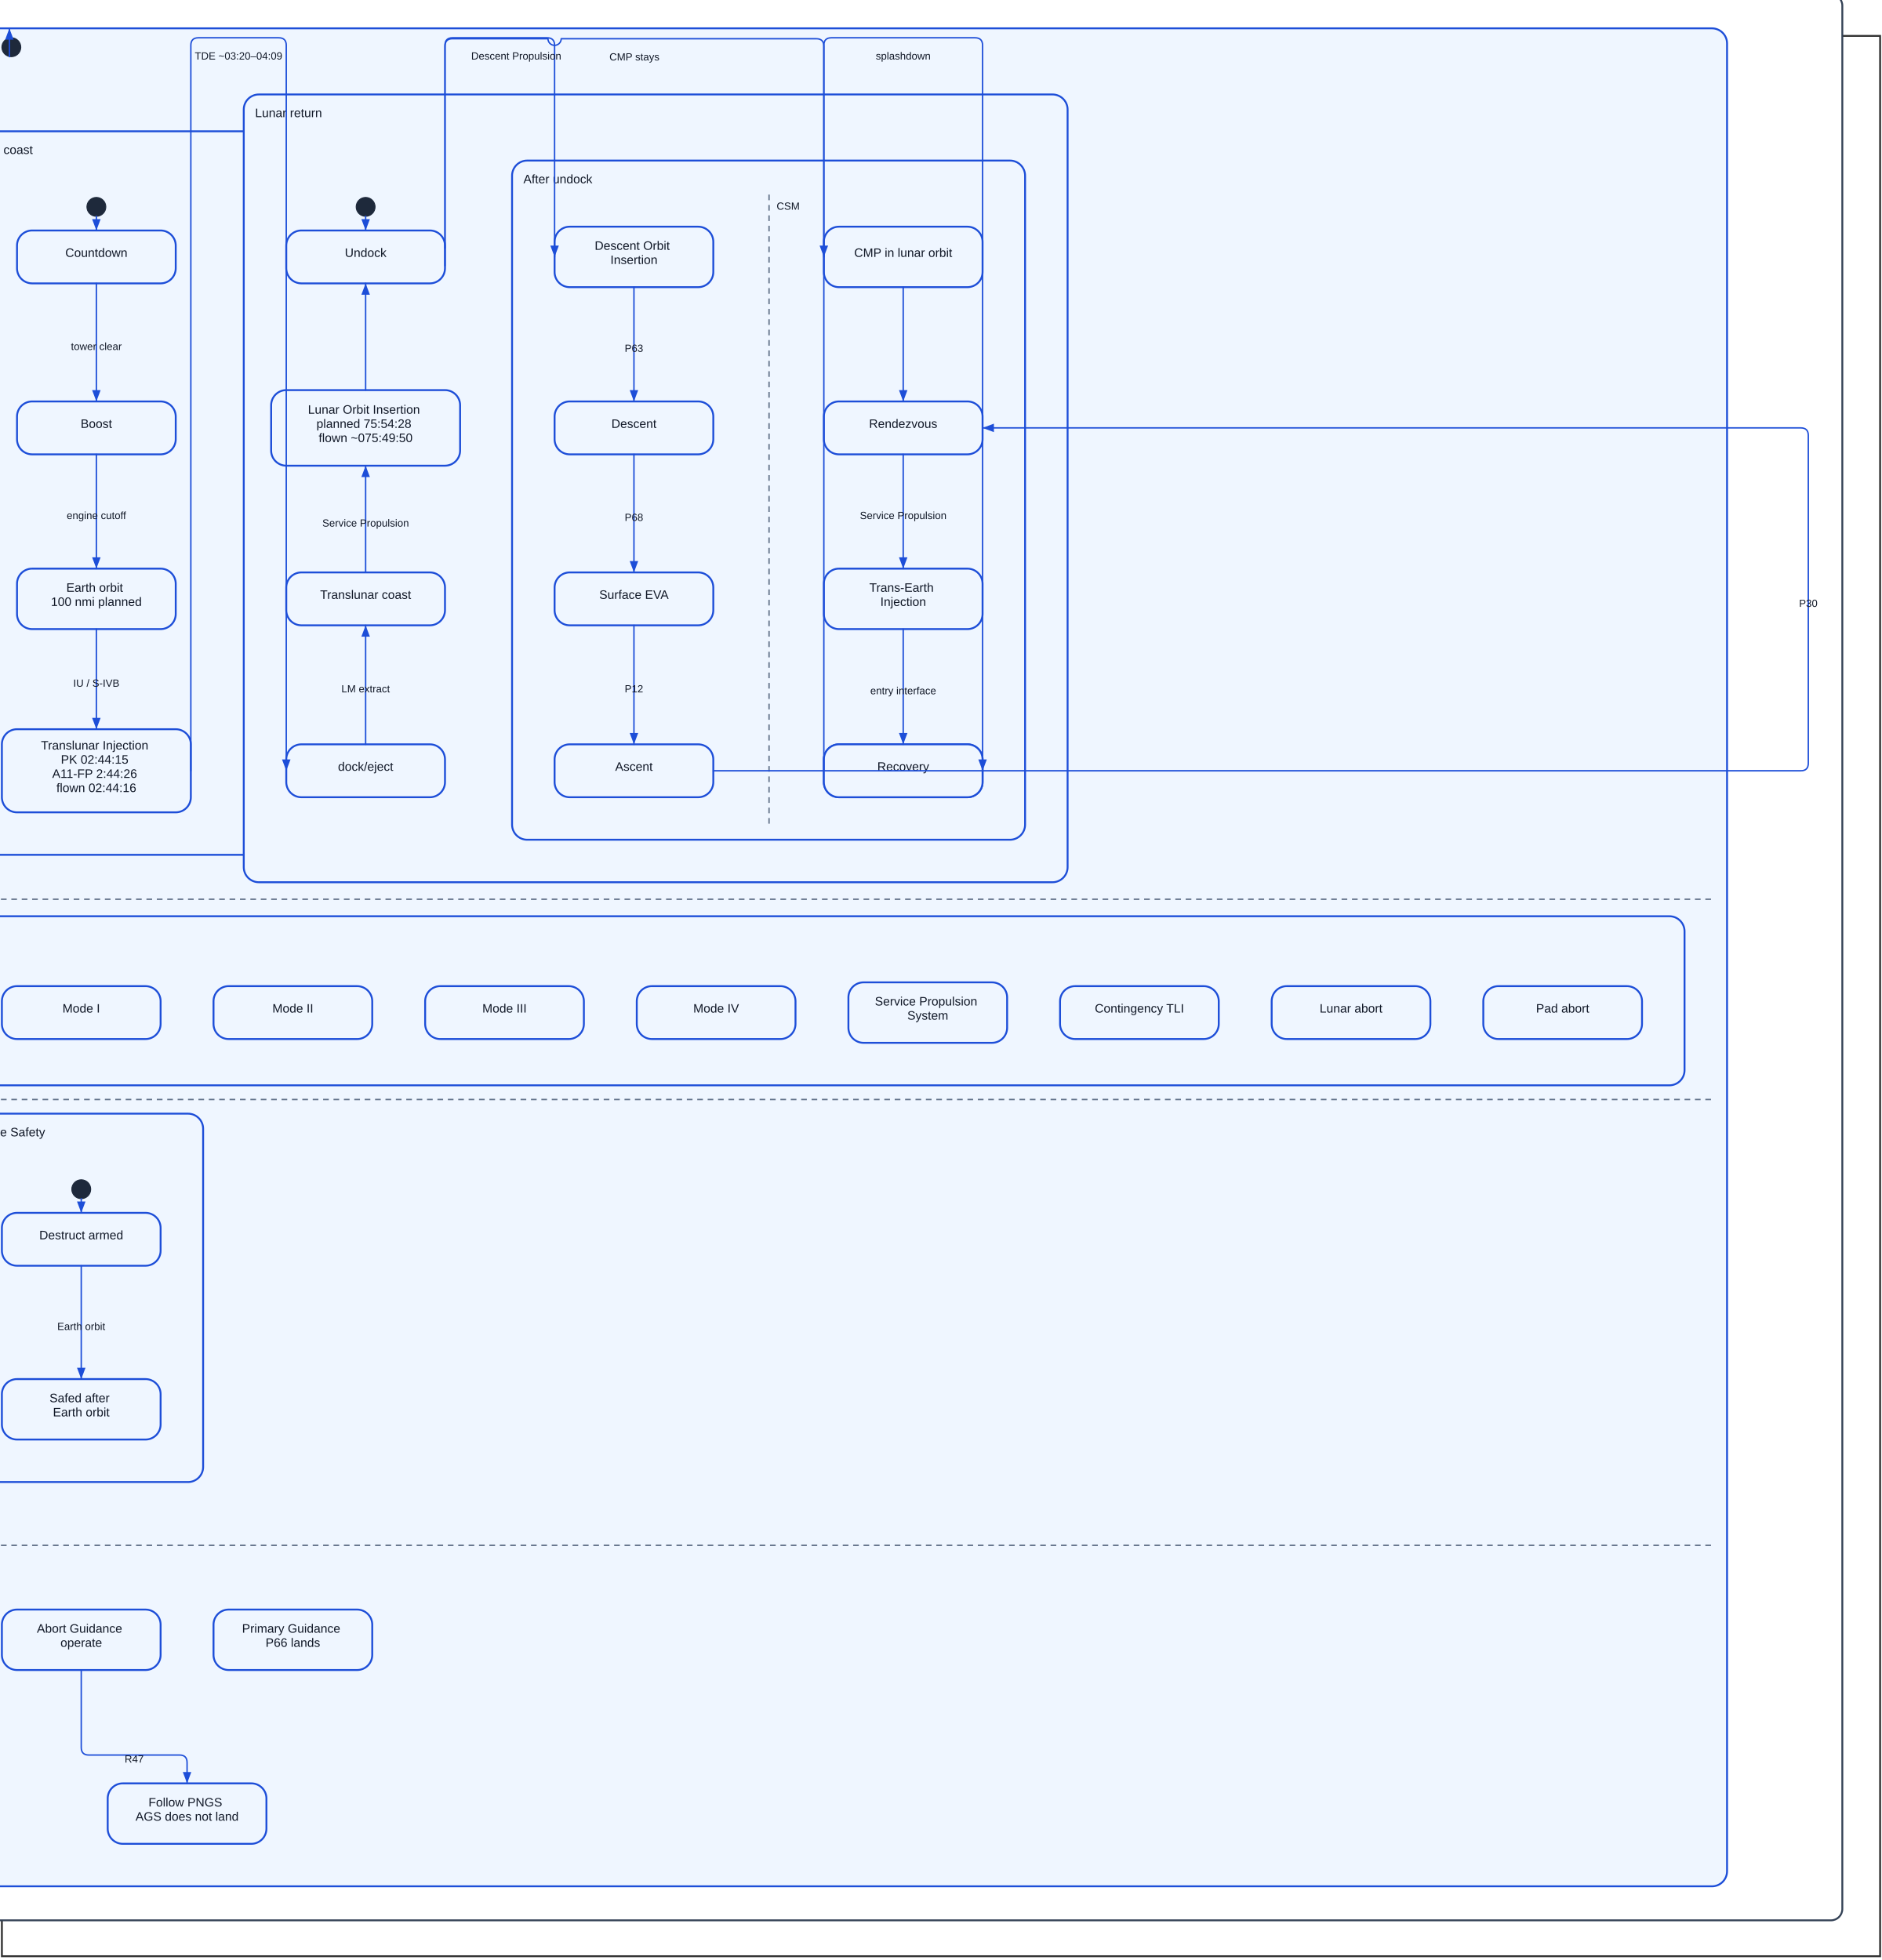
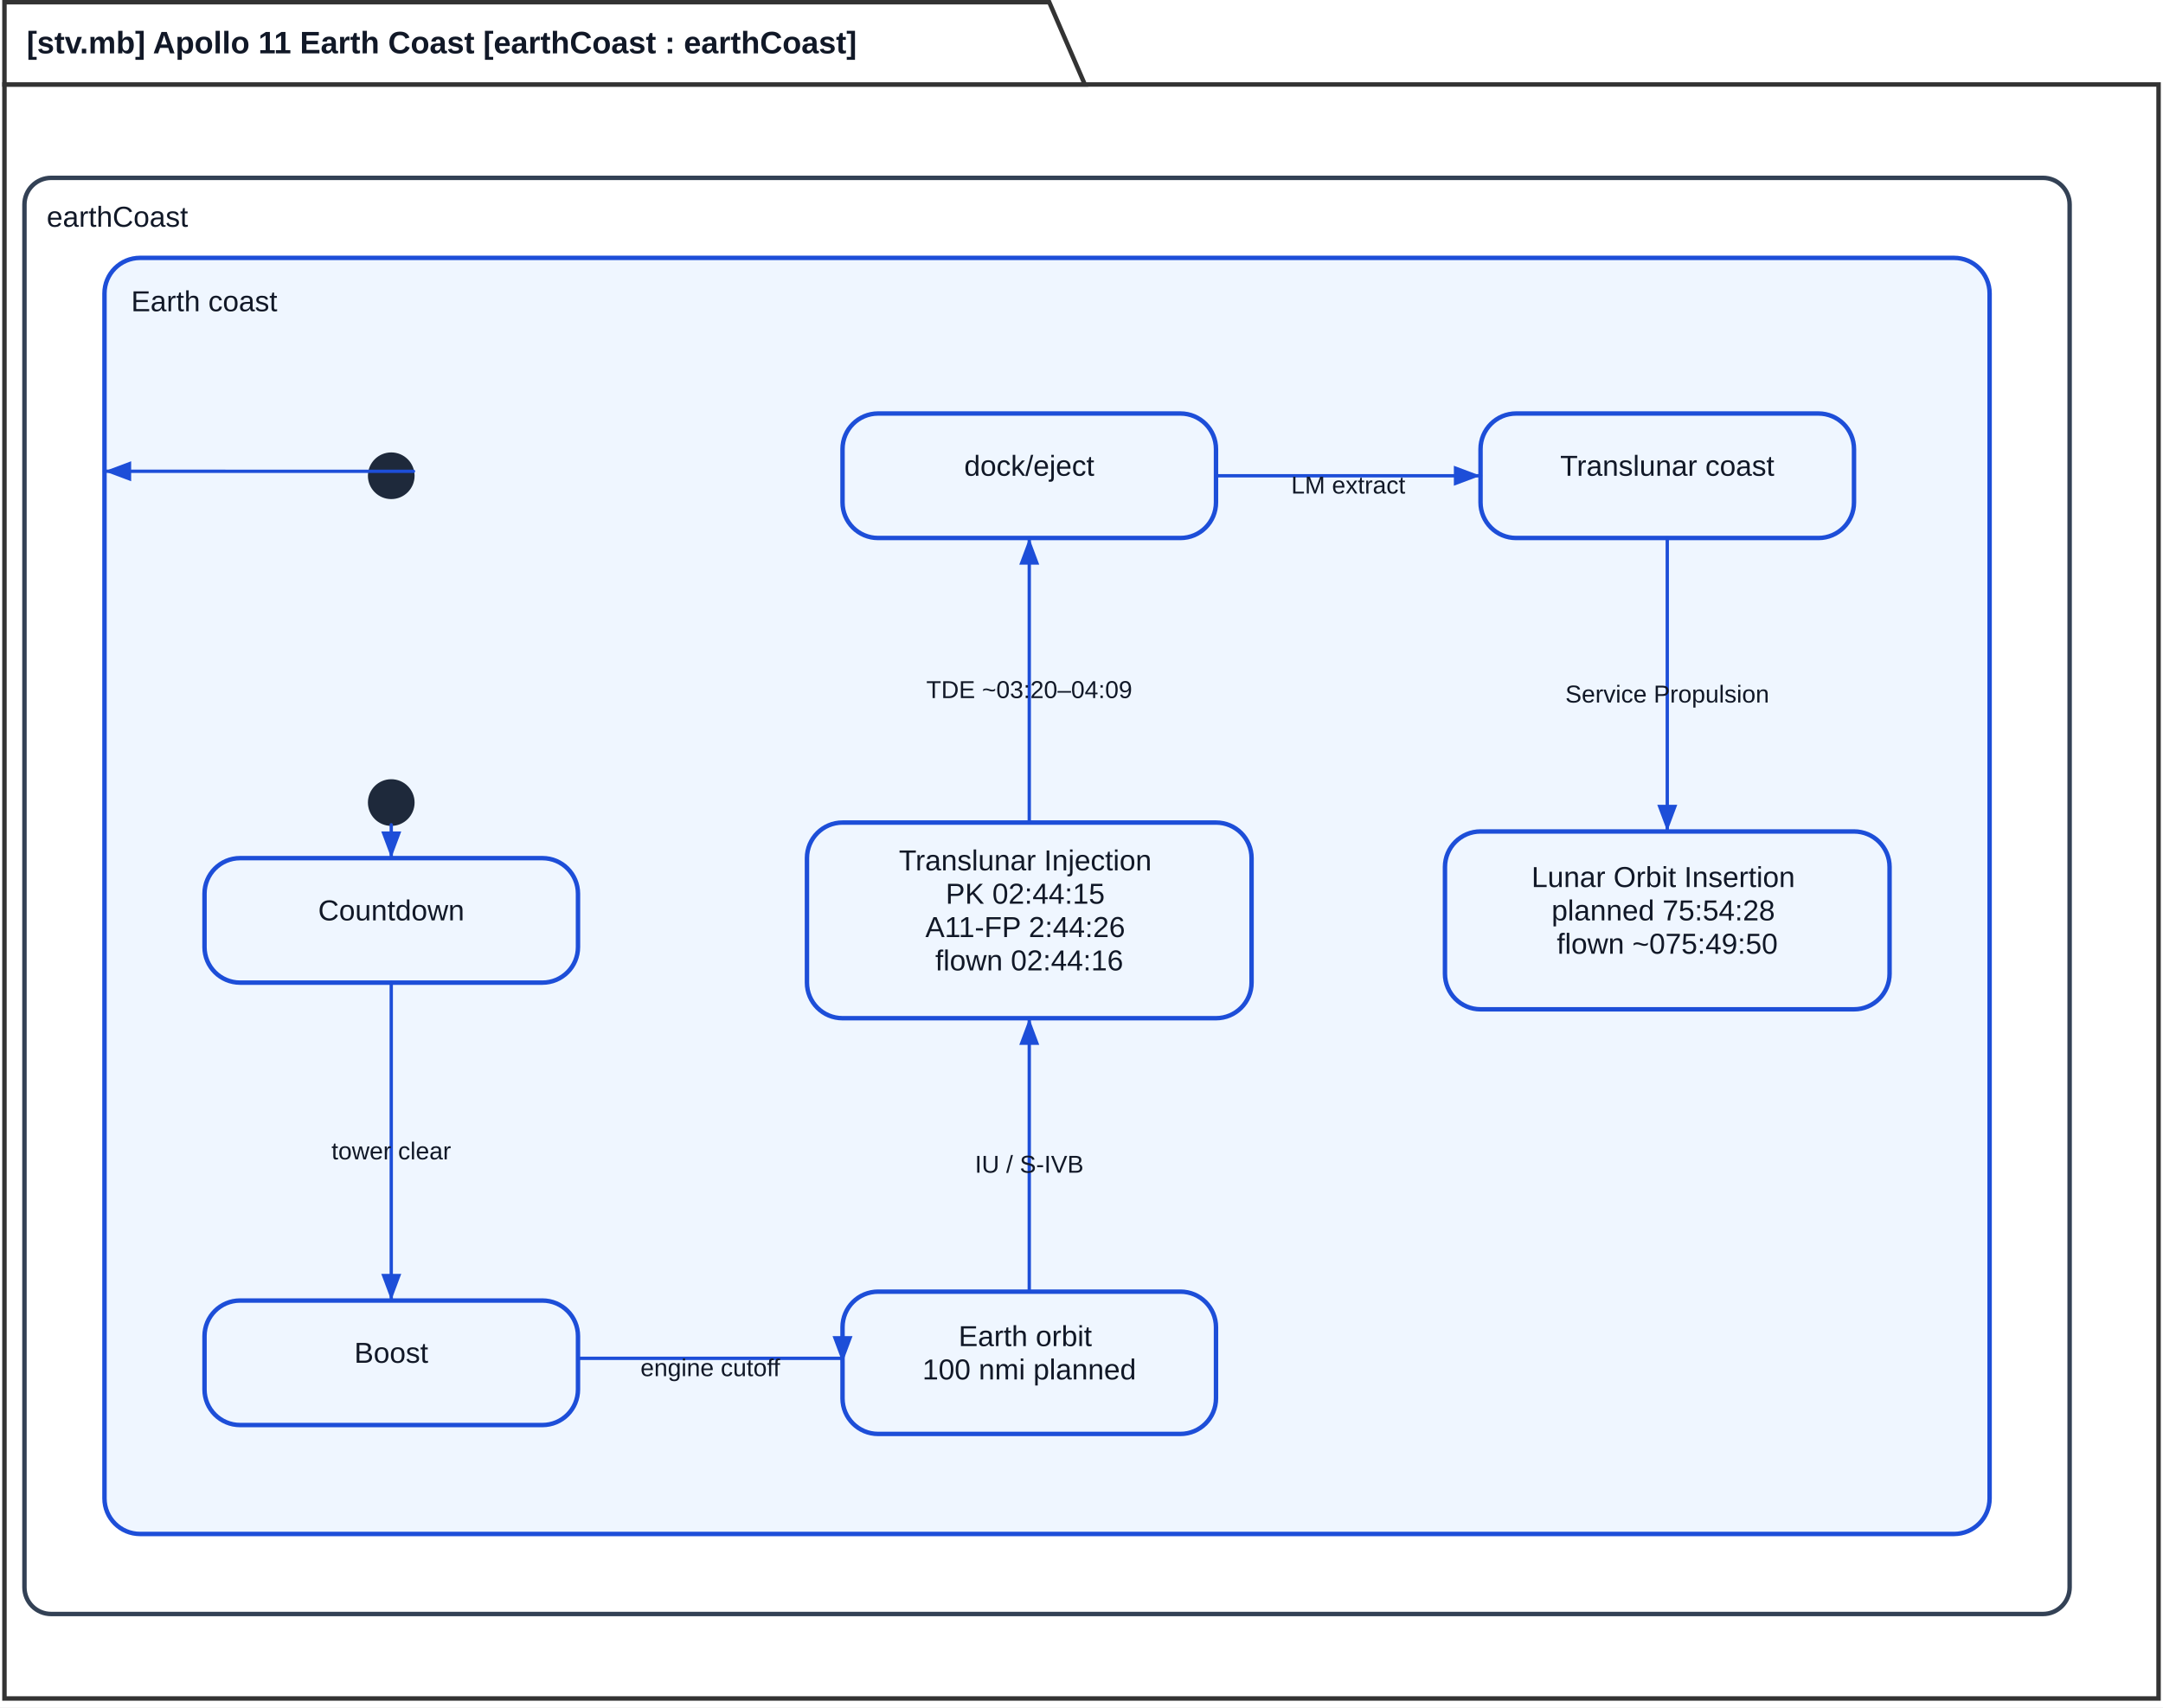
- <svg xmlns="http://www.w3.org/2000/svg" width="1992" height="2075" viewBox="0 0 1992 2075">
+ <svg xmlns="http://www.w3.org/2000/svg" width="973" height="768" viewBox="0 0 973 768">
  <defs>
    <style>text{font-family:Arial,Helvetica,sans-serif;fill:#111827}.label{font-size:13px}.small{font-size:11px}.header{font-size:14px;font-weight:600}</style>
    <marker id="arrow" markerWidth="8" markerHeight="6" refX="8" refY="3" orient="auto">
      <polygon points="0 0,8 3,0 6" fill="#1D4ED8" />
    </marker>
    <marker id="arrow-dark" markerWidth="8" markerHeight="6" refX="8" refY="3" orient="auto">
      <polygon points="0 0,8 3,0 6" fill="#334155" />
    </marker>
    <marker id="composition" markerWidth="12" markerHeight="12" refX="0" refY="6" orient="auto" markerUnits="strokeWidth">
      <polygon points="0 6,6 0,12 6,6 12" fill="#111827" stroke="#111827" />
    </marker>
  </defs>
-   <rect x="0" y="0" width="1992" height="2075" fill="#FFFFFF" />
-   <rect x="2" y="38" width="1988" height="2033" fill="none" stroke="#333333" stroke-width="2" />
-   <path d="M 2 1 H 376 L 392 38 H 2 Z" fill="#FFFFFF" stroke="#333333" stroke-width="2" />
-   <text class="header" x="12" y="24">[stv.mb] Apollo 11 Mission [flight : Flight]</text>
-   <rect x="2" y="38" width="1988" height="2035" fill="none" stroke="#333333" stroke-width="0" />
+   <rect x="0" y="0" width="973" height="768" fill="#FFFFFF" />
+   <rect x="2" y="38" width="969" height="726" fill="none" stroke="#333333" stroke-width="2" />
+   <path d="M 2 1 H 472 L 488 38 H 2 Z" fill="#FFFFFF" stroke="#333333" stroke-width="2" />
+   <text class="header" x="12" y="24">[stv.mb] Apollo 11 Earth Coast [earthCoast : earthCoast]</text>
+   <rect x="2" y="38" width="969" height="728" fill="none" stroke="#333333" stroke-width="0" />
  <g transform="translate(2,40)">
-     <rect id="boundary" x="-126" y="-46" width="2074" height="2039" rx="12" fill="#FFFFFF" stroke="#334155" stroke-width="2" />
-     <text class="label" x="-116" y="-24">flight</text>
-     <rect id="flight" x="-90" y="-10" width="1916" height="1967" rx="16" fill="#EFF6FF" stroke="#1D4ED8" stroke-width="2" />
-     <text class="label" x="-78" y="14">Flight</text>
-     <rect id="earthCoast" x="-45" y="99" width="575" height="766" rx="16" fill="#EFF6FF" stroke="#1D4ED8" stroke-width="2" />
-     <text class="label" x="-33" y="123">Earth coast</text>
-     <rect id="lunarReturn" x="256" y="60" width="872" height="834" rx="16" fill="#EFF6FF" stroke="#1D4ED8" stroke-width="2" />
-     <text class="label" x="268" y="84">Lunar return</text>
-     <rect id="abortMode" x="-45" y="930" width="1826" height="179" rx="16" fill="#EFF6FF" stroke="#1D4ED8" stroke-width="2" />
-     <text class="label" x="-33" y="954">Abort</text>
-     <rect id="rangeSafety" x="-45" y="1139" width="258" height="390" rx="16" fill="#EFF6FF" stroke="#1D4ED8" stroke-width="2" />
-     <text class="label" x="-33" y="1163">Range Safety</text>
-     <rect id="afterUndock" x="540" y="130" width="543" height="719" rx="16" fill="#EFF6FF" stroke="#1D4ED8" stroke-width="2" />
-     <text class="label" x="552" y="154">After undock</text>
-     <circle id="initial" cx="10" cy="10" r="10" fill="#1E293B" stroke="#1E293B" stroke-width="1" />
-     <circle id="earthInitial" cx="100" cy="179" r="10" fill="#1E293B" stroke="#1E293B" stroke-width="1" />
-     <rect id="countdown" x="16" y="204" width="168" height="56" rx="16" fill="#EFF6FF" stroke="#1D4ED8" stroke-width="2" />
-     <text class="label" text-anchor="middle" x="100" y="232">Countdown</text>
-     <rect id="boost" x="16" y="385" width="168" height="56" rx="16" fill="#EFF6FF" stroke="#1D4ED8" stroke-width="2" />
-     <text class="label" text-anchor="middle" x="100" y="413">Boost</text>
-     <rect id="earthOrbit" x="16" y="562" width="168" height="64" rx="16" fill="#EFF6FF" stroke="#1D4ED8" stroke-width="2" />
+     <rect id="boundary" x="9" y="40" width="920" height="646" rx="12" fill="#FFFFFF" stroke="#334155" stroke-width="2" />
+     <text class="label" x="19" y="62">earthCoast</text>
+     <rect id="earthCoast" x="45" y="76" width="848" height="574" rx="16" fill="#EFF6FF" stroke="#1D4ED8" stroke-width="2" />
+     <text class="label" x="57" y="100">Earth coast</text>
+     <circle id="initial" cx="174" cy="174" r="10" fill="#1E293B" stroke="#1E293B" stroke-width="1" />
+     <circle id="earthInitial" cx="174" cy="321" r="10" fill="#1E293B" stroke="#1E293B" stroke-width="1" />
+     <rect id="countdown" x="90" y="346" width="168" height="56" rx="16" fill="#EFF6FF" stroke="#1D4ED8" stroke-width="2" />
+     <text class="label" text-anchor="middle" x="174" y="374">Countdown</text>
+     <rect id="boost" x="90" y="545" width="168" height="56" rx="16" fill="#EFF6FF" stroke="#1D4ED8" stroke-width="2" />
+     <text class="label" text-anchor="middle" x="174" y="573">Boost</text>
+     <rect id="earthOrbit" x="377" y="541" width="168" height="64" rx="16" fill="#EFF6FF" stroke="#1D4ED8" stroke-width="2" />
    <text class="label" text-anchor="middle">
-       <tspan x="100" y="586.5">Earth orbit</tspan>
-       <tspan x="100" dy="15">100 nmi planned</tspan>
+       <tspan x="461" y="565.5">Earth orbit</tspan>
+       <tspan x="461" dy="15">100 nmi planned</tspan>
    </text>
-     <rect id="TLI" x="0" y="732" width="200" height="88" rx="16" fill="#EFF6FF" stroke="#1D4ED8" stroke-width="2" />
+     <rect id="TLI" x="361" y="330" width="200" height="88" rx="16" fill="#EFF6FF" stroke="#1D4ED8" stroke-width="2" />
    <text class="label" text-anchor="middle">
-       <tspan x="100" y="753.5">Translunar Injection</tspan>
-       <tspan x="100" dy="15">PK 02:44:15</tspan>
-       <tspan x="100" dy="15">A11-FP 2:44:26</tspan>
-       <tspan x="100" dy="15">flown 02:44:16</tspan>
+       <tspan x="461" y="351.5">Translunar Injection</tspan>
+       <tspan x="461" dy="15">PK 02:44:15</tspan>
+       <tspan x="461" dy="15">A11-FP 2:44:26</tspan>
+       <tspan x="461" dy="15">flown 02:44:16</tspan>
    </text>
-     <rect id="dockEject" x="301" y="748" width="168" height="56" rx="16" fill="#EFF6FF" stroke="#1D4ED8" stroke-width="2" />
-     <text class="label" text-anchor="middle" x="385" y="776">dock/eject</text>
-     <rect id="translunar" x="301" y="566" width="168" height="56" rx="16" fill="#EFF6FF" stroke="#1D4ED8" stroke-width="2" />
-     <text class="label" text-anchor="middle" x="385" y="594">Translunar coast</text>
-     <rect id="LOI" x="285" y="373" width="200" height="80" rx="16" fill="#EFF6FF" stroke="#1D4ED8" stroke-width="2" />
+     <rect id="dockEject" x="377" y="146" width="168" height="56" rx="16" fill="#EFF6FF" stroke="#1D4ED8" stroke-width="2" />
+     <text class="label" text-anchor="middle" x="461" y="174">dock/eject</text>
+     <rect id="translunar" x="664" y="146" width="168" height="56" rx="16" fill="#EFF6FF" stroke="#1D4ED8" stroke-width="2" />
+     <text class="label" text-anchor="middle" x="748" y="174">Translunar coast</text>
+     <rect id="LOI" x="648" y="334" width="200" height="80" rx="16" fill="#EFF6FF" stroke="#1D4ED8" stroke-width="2" />
    <text class="label" text-anchor="middle">
-       <tspan x="385" y="398">Lunar Orbit Insertion</tspan>
-       <tspan x="385" dy="15">planned 75:54:28</tspan>
-       <tspan x="385" dy="15">flown ~075:49:50</tspan>
+       <tspan x="748" y="359">Lunar Orbit Insertion</tspan>
+       <tspan x="748" dy="15">planned 75:54:28</tspan>
+       <tspan x="748" dy="15">flown ~075:49:50</tspan>
    </text>
-     <circle id="lunarInitial" cx="385" cy="179" r="10" fill="#1E293B" stroke="#1E293B" stroke-width="1" />
-     <rect id="undock" x="301" y="204" width="168" height="56" rx="16" fill="#EFF6FF" stroke="#1D4ED8" stroke-width="2" />
-     <text class="label" text-anchor="middle" x="385" y="232">Undock</text>
-     <rect id="DOI" x="585" y="200" width="168" height="64" rx="16" fill="#EFF6FF" stroke="#1D4ED8" stroke-width="2" />
-     <text class="label" text-anchor="middle">
-       <tspan x="669" y="224.5">Descent Orbit</tspan>
-       <tspan x="669" dy="15">Insertion</tspan>
-     </text>
-     <rect id="descent" x="585" y="385" width="168" height="56" rx="16" fill="#EFF6FF" stroke="#1D4ED8" stroke-width="2" />
-     <text class="label" text-anchor="middle" x="669" y="413">Descent</text>
-     <rect id="surfaceEVA" x="585" y="566" width="168" height="56" rx="16" fill="#EFF6FF" stroke="#1D4ED8" stroke-width="2" />
-     <text class="label" text-anchor="middle" x="669" y="594">Surface EVA</text>
-     <rect id="ascent" x="585" y="748" width="168" height="56" rx="16" fill="#EFF6FF" stroke="#1D4ED8" stroke-width="2" />
-     <text class="label" text-anchor="middle" x="669" y="776">Ascent</text>
-     <rect id="rendezvous" x="870" y="385" width="168" height="56" rx="16" fill="#EFF6FF" stroke="#1D4ED8" stroke-width="2" />
-     <text class="label" text-anchor="middle" x="954" y="413">Rendezvous</text>
-     <rect id="TEI" x="870" y="562" width="168" height="64" rx="16" fill="#EFF6FF" stroke="#1D4ED8" stroke-width="2" />
-     <text class="label" text-anchor="middle">
-       <tspan x="954" y="586.5">Trans-Earth</tspan>
-       <tspan x="954" dy="15">Injection</tspan>
-     </text>
-     <rect id="entry" x="870" y="748" width="168" height="56" rx="16" fill="#EFF6FF" stroke="#1D4ED8" stroke-width="2" />
-     <text class="label" text-anchor="middle" x="954" y="776">Entry</text>
-     <rect id="recovery" x="870" y="748" width="168" height="56" rx="16" fill="#EFF6FF" stroke="#1D4ED8" stroke-width="2" />
-     <text class="label" text-anchor="middle" x="954" y="776">Recovery</text>
-     <rect id="pad" x="1568" y="1004" width="168" height="56" rx="16" fill="#EFF6FF" stroke="#1D4ED8" stroke-width="2" />
-     <text class="label" text-anchor="middle" x="1652" y="1032">Pad abort</text>
-     <rect id="I" x="0" y="1004" width="168" height="56" rx="16" fill="#EFF6FF" stroke="#1D4ED8" stroke-width="2" />
-     <text class="label" text-anchor="middle" x="84" y="1032">Mode I</text>
-     <rect id="II" x="224" y="1004" width="168" height="56" rx="16" fill="#EFF6FF" stroke="#1D4ED8" stroke-width="2" />
-     <text class="label" text-anchor="middle" x="308" y="1032">Mode II</text>
-     <rect id="III" x="448" y="1004" width="168" height="56" rx="16" fill="#EFF6FF" stroke="#1D4ED8" stroke-width="2" />
-     <text class="label" text-anchor="middle" x="532" y="1032">Mode III</text>
-     <rect id="IV" x="672" y="1004" width="168" height="56" rx="16" fill="#EFF6FF" stroke="#1D4ED8" stroke-width="2" />
-     <text class="label" text-anchor="middle" x="756" y="1032">Mode IV</text>
-     <rect id="contingencyTLI" x="1120" y="1004" width="168" height="56" rx="16" fill="#EFF6FF" stroke="#1D4ED8" stroke-width="2" />
-     <text class="label" text-anchor="middle" x="1204" y="1032">Contingency TLI</text>
-     <rect id="lunar" x="1344" y="1004" width="168" height="56" rx="16" fill="#EFF6FF" stroke="#1D4ED8" stroke-width="2" />
-     <text class="label" text-anchor="middle" x="1428" y="1032">Lunar abort</text>
-     <rect id="SPS" x="896" y="1000" width="168" height="64" rx="16" fill="#EFF6FF" stroke="#1D4ED8" stroke-width="2" />
-     <text class="label" text-anchor="middle">
-       <tspan x="980" y="1024.5">Service Propulsion</tspan>
-       <tspan x="980" dy="15">System</tspan>
-     </text>
-     <rect id="csmOrbit" x="870" y="200" width="168" height="64" rx="16" fill="#EFF6FF" stroke="#1D4ED8" stroke-width="2" />
-     <text class="label" text-anchor="middle" x="954" y="232">CMP in lunar orbit</text>
-     <circle id="rsInitial" cx="84" cy="1219" r="10" fill="#1E293B" stroke="#1E293B" stroke-width="1" />
-     <rect id="rsArmed" x="0" y="1244" width="168" height="56" rx="16" fill="#EFF6FF" stroke="#1D4ED8" stroke-width="2" />
-     <text class="label" text-anchor="middle" x="84" y="1272">Destruct armed</text>
-     <rect id="rsSafed" x="0" y="1420" width="168" height="64" rx="16" fill="#EFF6FF" stroke="#1D4ED8" stroke-width="2" />
-     <text class="label" text-anchor="middle">
-       <tspan x="84" y="1444.5">Safed after</tspan>
-       <tspan x="84" dy="15">Earth orbit</tspan>
-     </text>
-     <rect id="p66Landing" x="224" y="1664" width="168" height="64" rx="16" fill="#EFF6FF" stroke="#1D4ED8" stroke-width="2" />
-     <text class="label" text-anchor="middle">
-       <tspan x="308" y="1688.5">Primary Guidance</tspan>
-       <tspan x="308" dy="15">P66 lands</tspan>
-     </text>
-     <rect id="agsOperate" x="0" y="1664" width="168" height="64" rx="16" fill="#EFF6FF" stroke="#1D4ED8" stroke-width="2" />
-     <text class="label" text-anchor="middle">
-       <tspan x="84" y="1688.5">Abort Guidance</tspan>
-       <tspan x="84" dy="15">operate</tspan>
-     </text>
-     <rect id="agsFollow" x="112" y="1848" width="168" height="64" rx="16" fill="#EFF6FF" stroke="#1D4ED8" stroke-width="2" />
-     <text class="label" text-anchor="middle">
-       <tspan x="196" y="1872.5">Follow PNGS</tspan>
-       <tspan x="196" dy="15">AGS does not land</tspan>
-     </text>
-     <line id="afterUndock-region-divider-1" x1="812" y1="166" x2="812" y2="837" stroke="#64748B" stroke-width="1.5" stroke-dasharray="6 5" />
-     <text class="small" x="820" y="182">CSM</text>
-     <line id="flight-region-divider-1" x1="-78" y1="912" x2="1814" y2="912" stroke="#64748B" stroke-width="1.5" stroke-dasharray="6 5" />
-     <text class="small" x="-72" y="928">Abort</text>
-     <line id="flight-region-divider-2" x1="-78" y1="1124" x2="1814" y2="1124" stroke="#64748B" stroke-width="1.5" stroke-dasharray="6 5" />
-     <text class="small" x="-72" y="1140">Range Safety</text>
-     <line id="flight-region-divider-3" x1="-78" y1="1596" x2="1814" y2="1596" stroke="#64748B" stroke-width="1.5" stroke-dasharray="6 5" />
-     <text class="small" x="-72" y="1612">Guidance</text>
-     <path d="M 100,189 L 100,204" fill="none" stroke="#1D4ED8" stroke-width="1.5" stroke-linejoin="round" stroke-linecap="round" marker-end="url(#arrow)" />
-     <path d="M 100,260 L 100,385" fill="none" stroke="#1D4ED8" stroke-width="1.5" stroke-linejoin="round" stroke-linecap="round" marker-end="url(#arrow)" />
-     <path d="M 100,441 L 100,562" fill="none" stroke="#1D4ED8" stroke-width="1.5" stroke-linejoin="round" stroke-linecap="round" marker-end="url(#arrow)" />
-     <path d="M 100,626 L 100,732" fill="none" stroke="#1D4ED8" stroke-width="1.5" stroke-linejoin="round" stroke-linecap="round" marker-end="url(#arrow)" />
-     <path d="M 200,776 L 200,8 Q 200,0 208,0 L 293,0 Q 301,0 301,8 L 301,776" fill="none" stroke="#1D4ED8" stroke-width="1.5" stroke-linejoin="round" stroke-linecap="round" marker-end="url(#arrow)" />
-     <path d="M 385,748 L 385,622" fill="none" stroke="#1D4ED8" stroke-width="1.5" stroke-linejoin="round" stroke-linecap="round" marker-end="url(#arrow)" />
-     <path d="M 385,566 L 385,453" fill="none" stroke="#1D4ED8" stroke-width="1.5" stroke-linejoin="round" stroke-linecap="round" marker-end="url(#arrow)" />
-     <path d="M 385,373 L 385,260" fill="none" stroke="#1D4ED8" stroke-width="1.5" stroke-linejoin="round" stroke-linecap="round" marker-end="url(#arrow)" />
-     <path d="M 385,189 L 385,204" fill="none" stroke="#1D4ED8" stroke-width="1.5" stroke-linejoin="round" stroke-linecap="round" marker-end="url(#arrow)" />
-     <path d="M 469,222.665 L 469,8 Q 469,0 477,0 L 577,0 Q 585,0 585,8 L 585,232" fill="none" stroke="#1D4ED8" stroke-width="1.5" stroke-linejoin="round" stroke-linecap="round" marker-end="url(#arrow)" />
-     <path d="M 669,264 L 669,385" fill="none" stroke="#1D4ED8" stroke-width="1.5" stroke-linejoin="round" stroke-linecap="round" marker-end="url(#arrow)" />
-     <path d="M 669,441 L 669,566" fill="none" stroke="#1D4ED8" stroke-width="1.5" stroke-linejoin="round" stroke-linecap="round" marker-end="url(#arrow)" />
-     <path d="M 669,622 L 669,748" fill="none" stroke="#1D4ED8" stroke-width="1.5" stroke-linejoin="round" stroke-linecap="round" marker-end="url(#arrow)" />
-     <path d="M 954,441 L 954,562" fill="none" stroke="#1D4ED8" stroke-width="1.5" stroke-linejoin="round" stroke-linecap="round" marker-end="url(#arrow)" />
-     <path d="M 954,626 L 954,748" fill="none" stroke="#1D4ED8" stroke-width="1.5" stroke-linejoin="round" stroke-linecap="round" marker-end="url(#arrow)" />
-     <path d="M 870,776 L 870,8 Q 870,0 878,0 L 1030,0 Q 1038,0 1038,8 L 1038,776" fill="none" stroke="#1D4ED8" stroke-width="1.5" stroke-linejoin="round" stroke-linecap="round" marker-end="url(#arrow)" />
-     <path d="M 469,241.335 L 469,9 Q 469,1 477,1 L 578,1 A 7 7 0 0 0 592,1 L 862,1 Q 870,1 870,9 L 870,232" fill="none" stroke="#1D4ED8" stroke-width="1.5" stroke-linejoin="round" stroke-linecap="round" marker-end="url(#arrow)" />
-     <path d="M 954,264 L 954,385" fill="none" stroke="#1D4ED8" stroke-width="1.5" stroke-linejoin="round" stroke-linecap="round" marker-end="url(#arrow)" />
-     <path d="M 84,1229 L 84,1244" fill="none" stroke="#1D4ED8" stroke-width="1.5" stroke-linejoin="round" stroke-linecap="round" marker-end="url(#arrow)" />
-     <path d="M 84,1300 L 84,1420" fill="none" stroke="#1D4ED8" stroke-width="1.5" stroke-linejoin="round" stroke-linecap="round" marker-end="url(#arrow)" />
-     <path d="M 84,1728 L 84,1810 Q 84,1818 92,1818 L 188,1818 Q 196,1818 196,1826 L 196,1848" fill="none" stroke="#1D4ED8" stroke-width="1.5" stroke-linejoin="round" stroke-linecap="round" marker-end="url(#arrow)" />
-     <path d="M 8,20 L 7.908,-10" fill="none" stroke="#1D4ED8" stroke-width="1.5" stroke-linejoin="round" stroke-linecap="round" marker-end="url(#arrow)" />
-     <path d="M 753,776 L 1904,776 Q 1912,776 1912,768 L 1912,421 Q 1912,413 1904,413 L 1038,413" fill="none" stroke="#1D4ED8" stroke-width="1.5" stroke-linejoin="round" stroke-linecap="round" marker-end="url(#arrow)" />
-     <text class="small" text-anchor="middle" x="100" y="330.5">tower clear</text>
-     <text class="small" text-anchor="middle" x="100" y="509.5">engine cutoff</text>
-     <text class="small" text-anchor="middle" x="100" y="687">IU / S-IVB</text>
-     <text class="small" text-anchor="middle" x="250.5" y="23">TDE ~03:20–04:09</text>
-     <text class="small" text-anchor="middle" x="385" y="693">LM extract</text>
-     <text class="small" text-anchor="middle" x="385" y="517.5">Service Propulsion</text>
-     <text class="small" text-anchor="middle" x="544.4" y="23">Descent Propulsion</text>
-     <text class="small" text-anchor="middle" x="669" y="332.5">P63</text>
-     <text class="small" text-anchor="middle" x="669" y="511.5">P68</text>
-     <text class="small" text-anchor="middle" x="669" y="693">P12</text>
-     <text class="small" text-anchor="middle" x="954" y="509.5">Service Propulsion</text>
-     <text class="small" text-anchor="middle" x="954" y="695">entry interface</text>
-     <text class="small" text-anchor="middle" x="954" y="23">splashdown</text>
-     <text class="small" text-anchor="middle" x="669.5" y="24">CMP stays</text>
-     <text class="small" text-anchor="middle" x="84" y="1368">Earth orbit</text>
-     <text class="small" text-anchor="middle" x="140" y="1826">R47</text>
-     <text class="small" text-anchor="middle" x="1912" y="602.5">P30</text>
+     <path d="M 174,331 L 174,346" fill="none" stroke="#1D4ED8" stroke-width="1.5" stroke-linejoin="round" stroke-linecap="round" marker-end="url(#arrow)" />
+     <path d="M 174,402 L 174,545" fill="none" stroke="#1D4ED8" stroke-width="1.5" stroke-linejoin="round" stroke-linecap="round" marker-end="url(#arrow)" />
+     <path d="M 258,573 L 258,572 Q 258,571 259,571 L 376,571 Q 377,571 377,572 L 377,573" fill="none" stroke="#1D4ED8" stroke-width="1.5" stroke-linejoin="round" stroke-linecap="round" marker-end="url(#arrow)" />
+     <path d="M 461,541 L 461,418" fill="none" stroke="#1D4ED8" stroke-width="1.5" stroke-linejoin="round" stroke-linecap="round" marker-end="url(#arrow)" />
+     <path d="M 461,330 L 461,202" fill="none" stroke="#1D4ED8" stroke-width="1.5" stroke-linejoin="round" stroke-linecap="round" marker-end="url(#arrow)" />
+     <path d="M 545,174 L 545,174 L 664,174 L 664,174" fill="none" stroke="#1D4ED8" stroke-width="1.5" stroke-linejoin="round" stroke-linecap="round" marker-end="url(#arrow)" />
+     <path d="M 748,202 L 748,334" fill="none" stroke="#1D4ED8" stroke-width="1.5" stroke-linejoin="round" stroke-linecap="round" marker-end="url(#arrow)" />
+     <path d="M 184,172 L 122,172 Q 114,172 106,171.997 L 45,171.973" fill="none" stroke="#1D4ED8" stroke-width="1.5" stroke-linejoin="round" stroke-linecap="round" marker-end="url(#arrow)" />
+     <text class="small" text-anchor="middle" x="174" y="481.5">tower clear</text>
+     <text class="small" text-anchor="middle" x="317.5" y="579">engine cutoff</text>
+     <text class="small" text-anchor="middle" x="461" y="487.5">IU / S-IVB</text>
+     <text class="small" text-anchor="middle" x="461" y="274">TDE ~03:20–04:09</text>
+     <text class="small" text-anchor="middle" x="604.5" y="182">LM extract</text>
+     <text class="small" text-anchor="middle" x="748" y="276">Service Propulsion</text>
  </g>
</svg>
